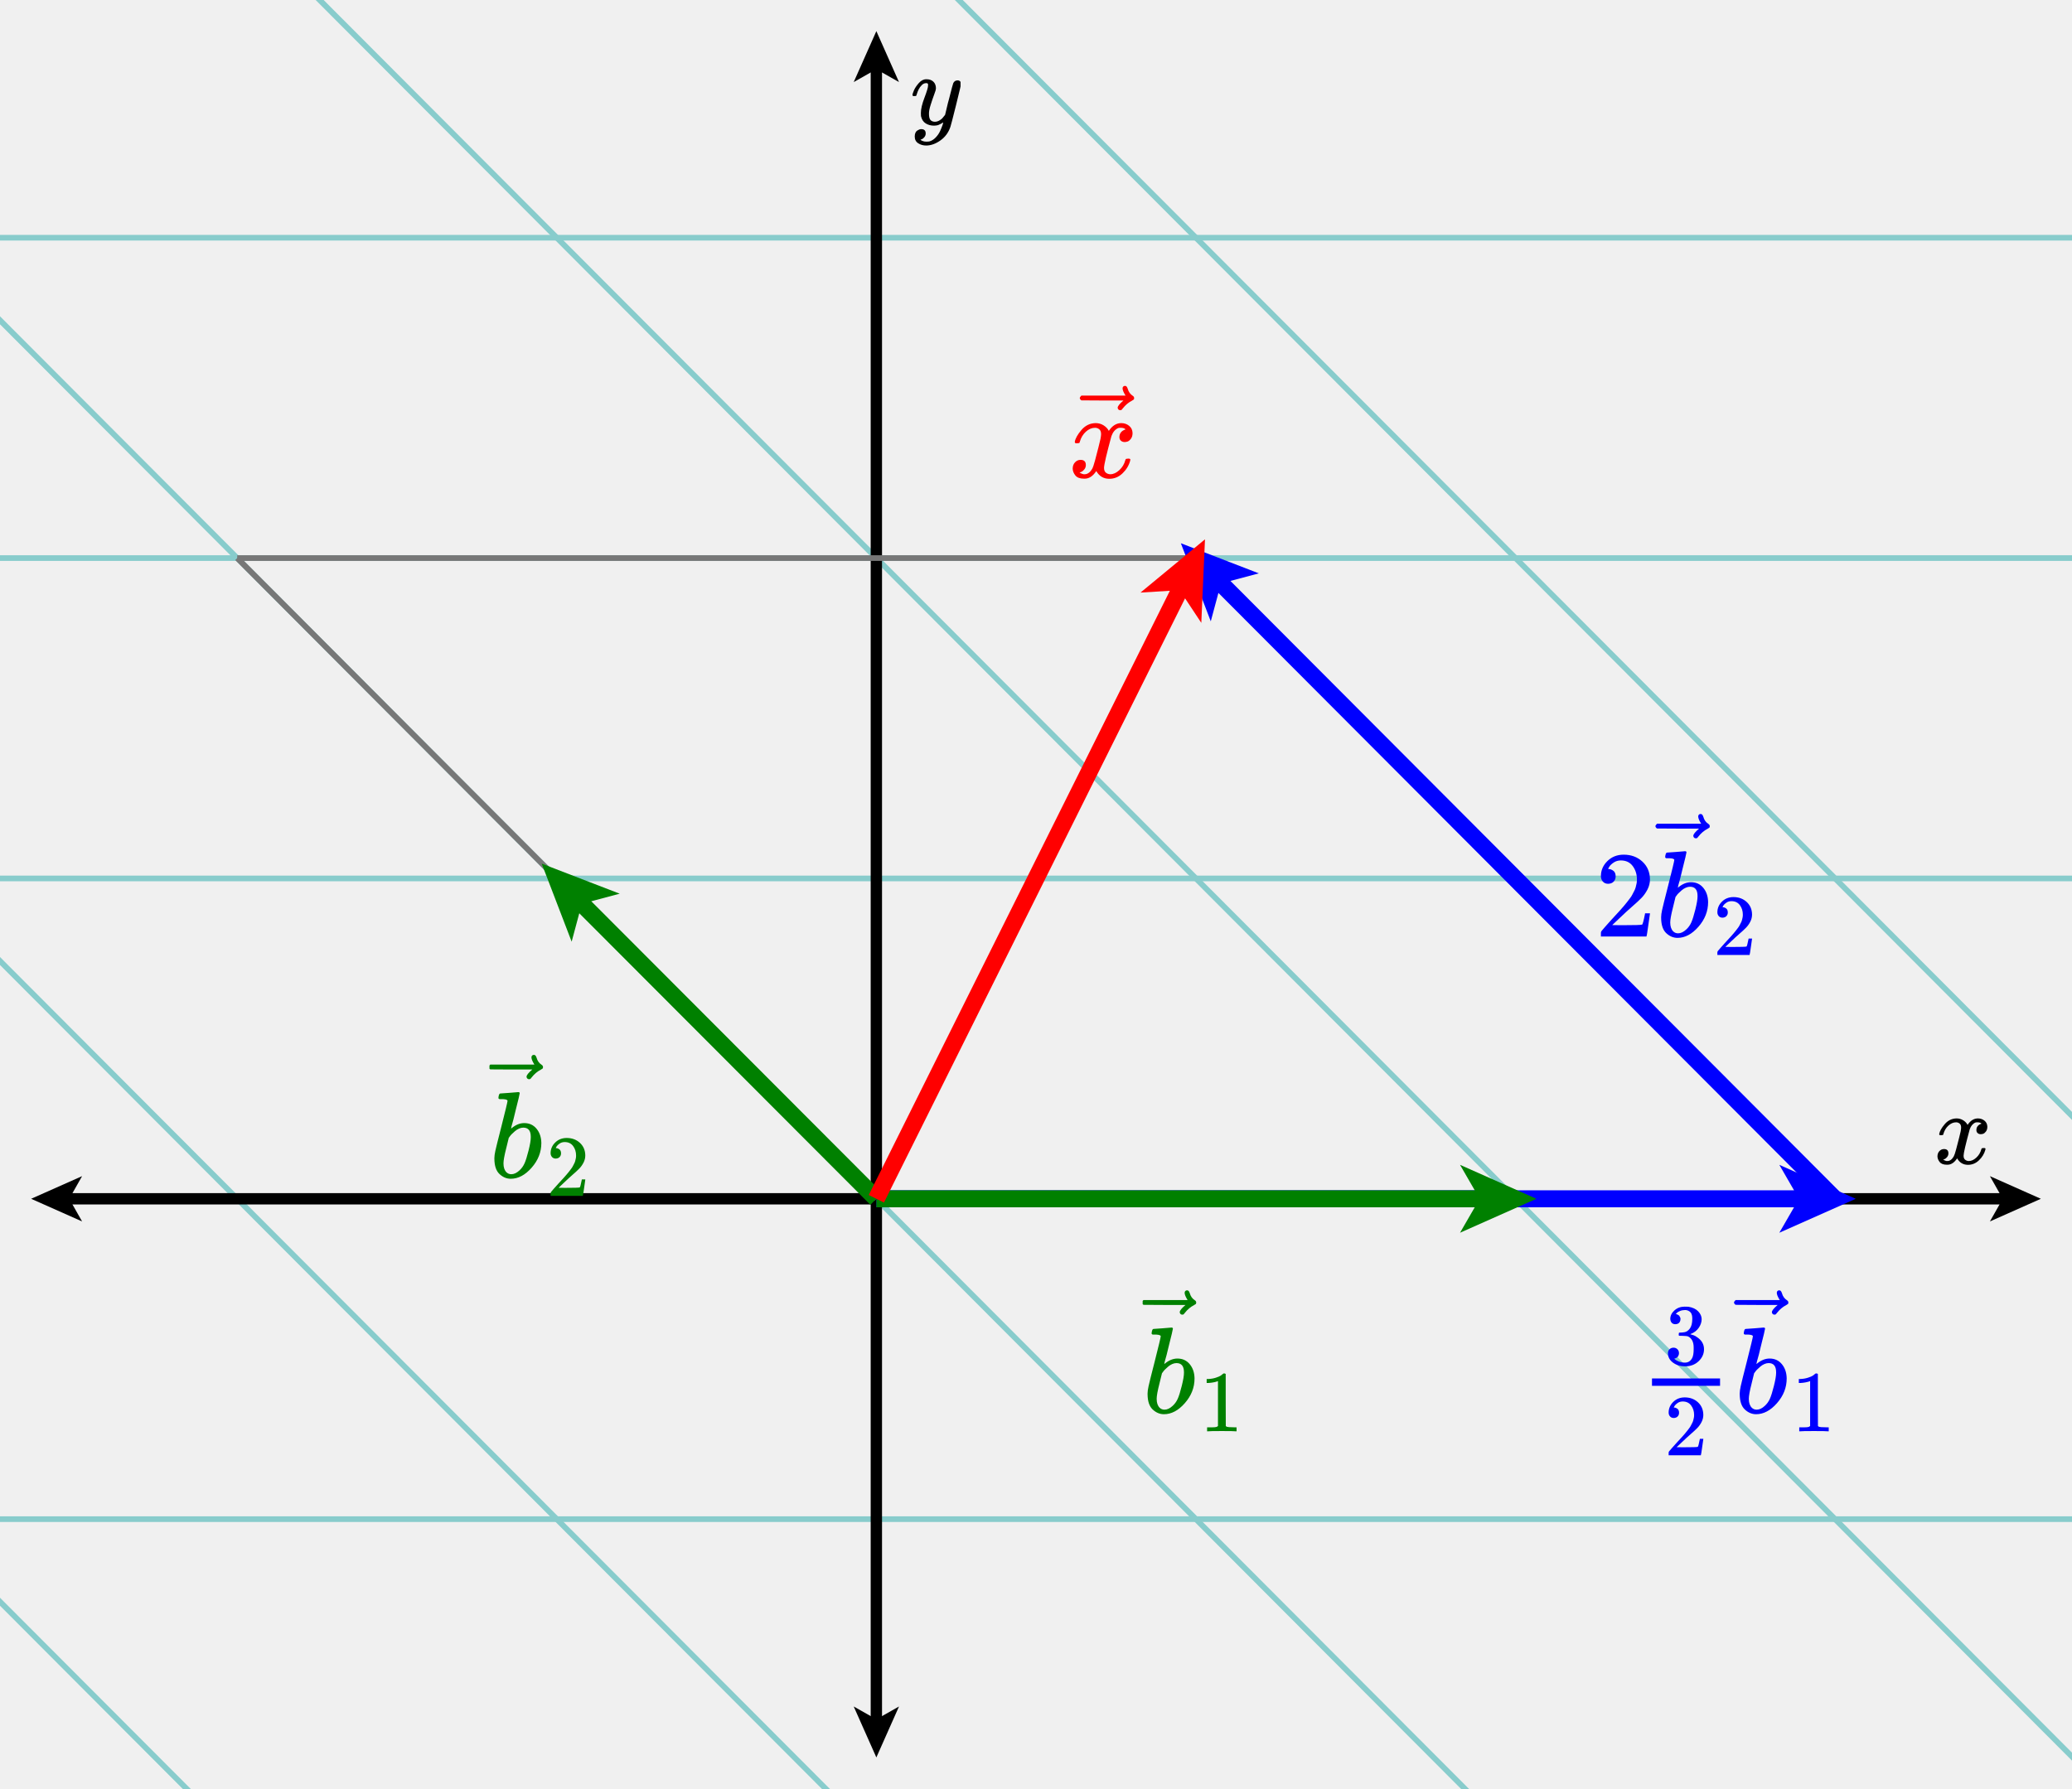
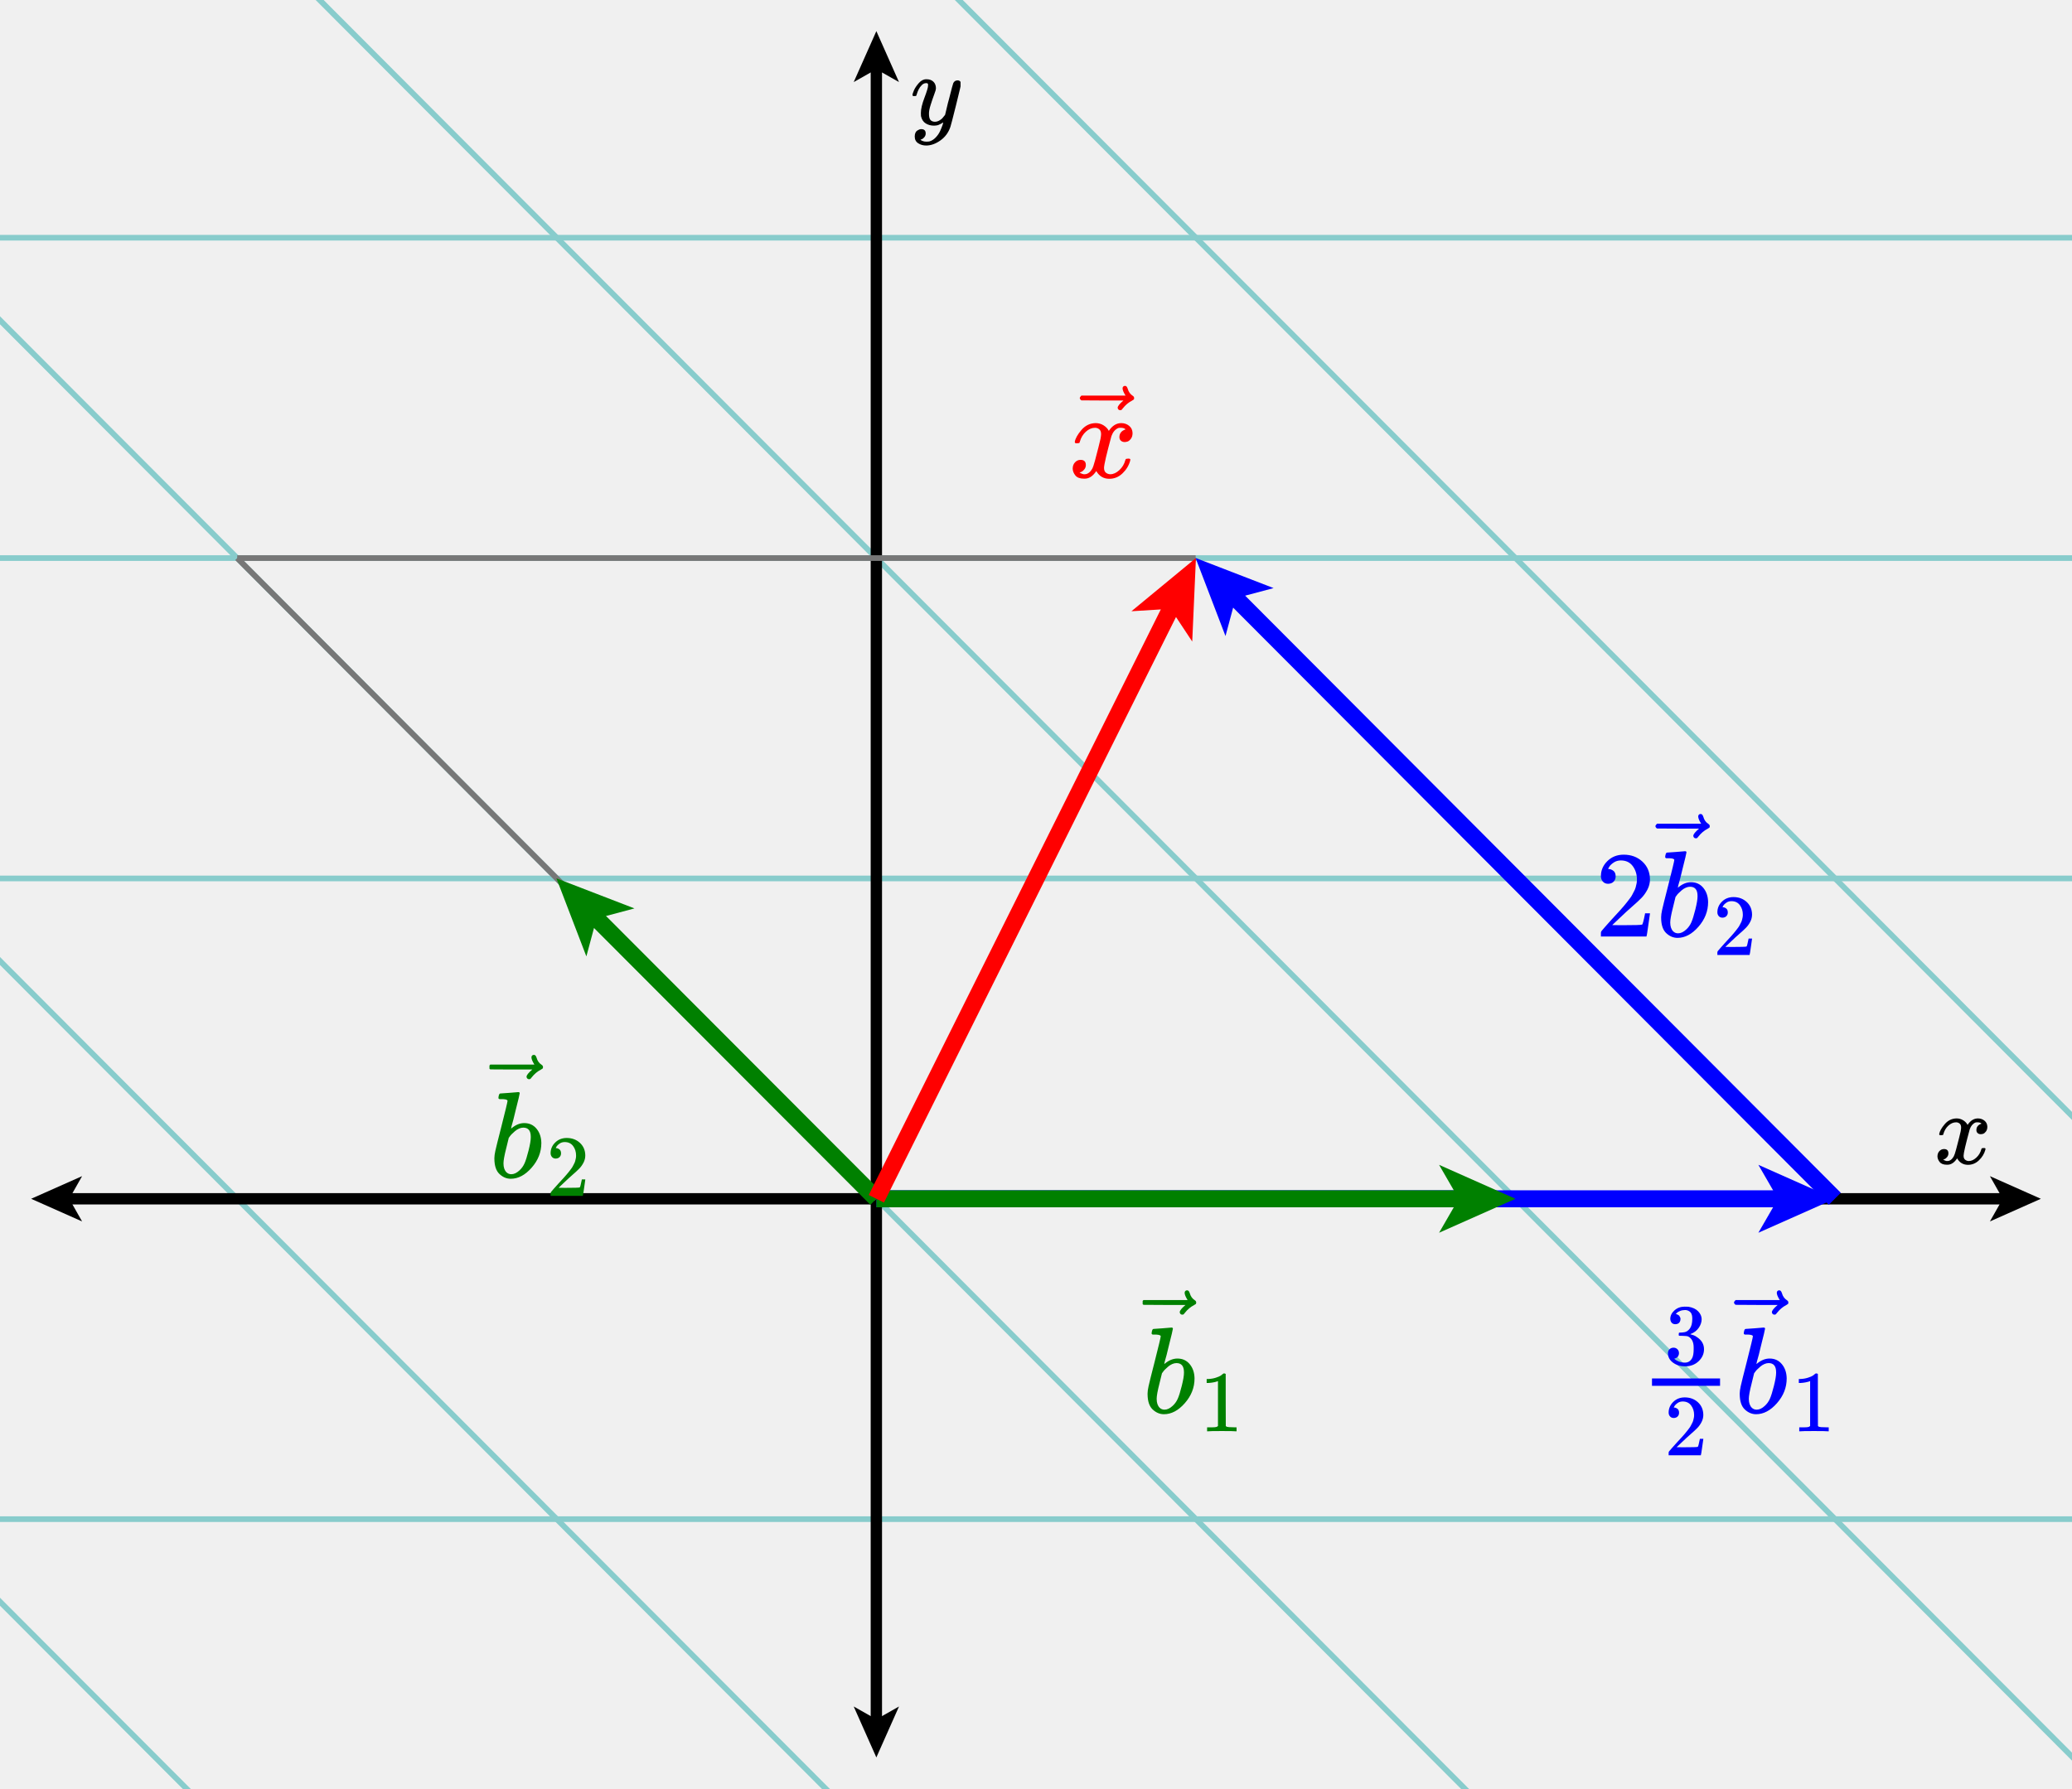
<svg xmlns="http://www.w3.org/2000/svg" xmlns:xlink="http://www.w3.org/1999/xlink" id="pf-skew-grid-figure" viewBox="0 0 366 316">
  <defs>
-     <clipPath id="pf-skew-grid-clipPath-0">
+     <clipPath id="pf-skew-grid-__clipPath-0">
      <rect x="8.0" y="8.0" width="350.0" height="300.0" />
    </clipPath>
-     <clipPath id="pf-skew-grid-clipPath-1">
+     <clipPath id="pf-skew-grid-__clipPath-1">
      <rect x="8.0" y="8.0" width="350.0" height="300.0" />
    </clipPath>
-     <marker id="pf-skew-grid-arrow-head-end-2_None_24_60-black" markerWidth="9.0" markerHeight="8.0" markerUnits="userSpaceOnUse" orient="auto-start-reverse" refX="6.5" refY="4.0">
+     <marker id="pf-skew-grid-arrow-head-end-2_None_24_60-black" markerWidth="9.0" markerHeight="8.0" markerUnits="userSpaceOnUse" orient="auto" refX="6.5" refY="4.0">
      <path d="M 9.0 4.0L 0.0 8.0L 1.7 5.0L 1.7 3.0L 0.0 0.0Z" fill="black" stroke="none" />
    </marker>
-     <marker id="pf-skew-grid-arrow-head-end-2_None_24_60-black-outline" markerWidth="13.0" markerHeight="12.0" markerUnits="userSpaceOnUse" orient="auto-start-reverse" refX="8.5" refY="6.0">
+     <marker id="pf-skew-grid-arrow-head-end-2_None_24_60-black-outline" markerWidth="13.0" markerHeight="12.0" markerUnits="userSpaceOnUse" orient="auto" refX="8.5" refY="6.0">
      <path d="M 11.8 7.8 L 2.8 11.8 A 2 2 0 0 1 0.0 10.0 L 0.0 2.0 A 2 2 0 0 1 2.8 0.2 L 11.8 4.2 A 2 2 0 0 1 11.8 7.8 Z" fill="white" stroke="none" />
    </marker>
-     <marker id="pf-skew-grid-arrow-head-end-3_None_24_60-blue" markerWidth="13.5" markerHeight="12.0" markerUnits="userSpaceOnUse" orient="auto-start-reverse" refX="9.8" refY="6.0">
+     <marker id="pf-skew-grid-arrow-head-end-3_None_24_60-blue" markerWidth="13.5" markerHeight="12.0" markerUnits="userSpaceOnUse" orient="auto" refX="9.8" refY="6.0">
      <path d="M 13.5 6.0L 0.0 12.0L 2.6 7.5L 2.6 4.5L 0.0 0.0Z" fill="blue" stroke="none" />
    </marker>
-     <marker id="pf-skew-grid-arrow-head-end-3_None_24_60-blue-outline" markerWidth="17.5" markerHeight="16.0" markerUnits="userSpaceOnUse" orient="auto-start-reverse" refX="11.8" refY="8.0">
+     <marker id="pf-skew-grid-arrow-head-end-3_None_24_60-blue-outline" markerWidth="17.5" markerHeight="16.0" markerUnits="userSpaceOnUse" orient="auto" refX="11.8" refY="8.0">
      <path d="M 16.3 9.8 L 2.8 15.8 A 2 2 0 0 1 0.0 14.0 L 0.0 2.0 A 2 2 0 0 1 2.8 0.2 L 16.3 6.2 A 2 2 0 0 1 16.3 9.8 Z" fill="white" stroke="none" />
    </marker>
-     <marker id="pf-skew-grid-arrow-head-end-3_None_24_60-green" markerWidth="13.5" markerHeight="12.0" markerUnits="userSpaceOnUse" orient="auto-start-reverse" refX="9.8" refY="6.0">
+     <marker id="pf-skew-grid-arrow-head-end-3_None_24_60-green" markerWidth="13.5" markerHeight="12.0" markerUnits="userSpaceOnUse" orient="auto" refX="9.8" refY="6.0">
      <path d="M 13.5 6.0L 0.0 12.0L 2.6 7.5L 2.6 4.5L 0.0 0.0Z" fill="green" stroke="none" />
    </marker>
-     <marker id="pf-skew-grid-arrow-head-end-3_None_24_60-green-outline" markerWidth="17.5" markerHeight="16.0" markerUnits="userSpaceOnUse" orient="auto-start-reverse" refX="11.8" refY="8.0">
+     <marker id="pf-skew-grid-arrow-head-end-3_None_24_60-green-outline" markerWidth="17.5" markerHeight="16.0" markerUnits="userSpaceOnUse" orient="auto" refX="11.8" refY="8.0">
      <path d="M 16.3 9.8 L 2.8 15.8 A 2 2 0 0 1 0.0 14.0 L 0.0 2.0 A 2 2 0 0 1 2.8 0.2 L 16.3 6.2 A 2 2 0 0 1 16.3 9.8 Z" fill="white" stroke="none" />
    </marker>
-     <marker id="pf-skew-grid-arrow-head-end-3_None_24_60-red" markerWidth="13.5" markerHeight="12.0" markerUnits="userSpaceOnUse" orient="auto-start-reverse" refX="9.8" refY="6.0">
+     <marker id="pf-skew-grid-arrow-head-end-3_None_24_60-red" markerWidth="13.5" markerHeight="12.0" markerUnits="userSpaceOnUse" orient="auto" refX="9.8" refY="6.0">
      <path d="M 13.5 6.0L 0.0 12.0L 2.6 7.5L 2.6 4.5L 0.0 0.0Z" fill="red" stroke="none" />
    </marker>
-     <marker id="pf-skew-grid-arrow-head-end-3_None_24_60-red-outline" markerWidth="17.5" markerHeight="16.0" markerUnits="userSpaceOnUse" orient="auto-start-reverse" refX="11.8" refY="8.0">
+     <marker id="pf-skew-grid-arrow-head-end-3_None_24_60-red-outline" markerWidth="17.5" markerHeight="16.0" markerUnits="userSpaceOnUse" orient="auto" refX="11.8" refY="8.0">
      <path d="M 16.3 9.8 L 2.8 15.8 A 2 2 0 0 1 0.0 14.0 L 0.0 2.0 A 2 2 0 0 1 2.8 0.2 L 16.3 6.2 A 2 2 0 0 1 16.3 9.8 Z" fill="white" stroke="none" />
+     </marker>
+     <marker id="pf-skew-grid-arrow-head-start-2_None_24_60-black" markerWidth="9.0" markerHeight="8.0" markerUnits="userSpaceOnUse" orient="auto" refX="2.5" refY="4.0">
+       <g transform="rotate(180, 4.5, 4.0)">
+         <path d="M 9.0 4.0L 0.0 8.0L 1.7 5.0L 1.7 3.0L 0.0 0.0Z" fill="black" stroke="none" />
+       </g>
+     </marker>
+     <marker id="pf-skew-grid-arrow-head-start-2_None_24_60-black-outline" markerWidth="13.0" markerHeight="12.0" markerUnits="userSpaceOnUse" orient="auto" refX="4.5" refY="6.0">
+       <g transform="rotate(180, 6.5, 6.0)">
+         <path d="M 11.8 7.8 L 2.8 11.8 A 2 2 0 0 1 0.0 10.0 L 0.0 2.0 A 2 2 0 0 1 2.8 0.2 L 11.8 4.2 A 2 2 0 0 1 11.8 7.8 Z" fill="white" stroke="none" />
+       </g>
+     </marker>
+     <marker id="pf-skew-grid-arrow-head-start-3_None_24_60-blue" markerWidth="13.5" markerHeight="12.0" markerUnits="userSpaceOnUse" orient="auto" refX="3.7" refY="6.0">
+       <g transform="rotate(180, 6.75, 6.0)">
+         <path d="M 13.5 6.0L 0.0 12.0L 2.6 7.5L 2.6 4.5L 0.0 0.0Z" fill="blue" stroke="none" />
+       </g>
+     </marker>
+     <marker id="pf-skew-grid-arrow-head-start-3_None_24_60-blue-outline" markerWidth="17.5" markerHeight="16.0" markerUnits="userSpaceOnUse" orient="auto" refX="5.7" refY="8.0">
+       <g transform="rotate(180, 8.75, 8.0)">
+         <path d="M 16.3 9.8 L 2.8 15.8 A 2 2 0 0 1 0.0 14.0 L 0.0 2.0 A 2 2 0 0 1 2.8 0.2 L 16.3 6.2 A 2 2 0 0 1 16.3 9.8 Z" fill="white" stroke="none" />
+       </g>
+     </marker>
+     <marker id="pf-skew-grid-arrow-head-start-3_None_24_60-green" markerWidth="13.5" markerHeight="12.0" markerUnits="userSpaceOnUse" orient="auto" refX="3.7" refY="6.0">
+       <g transform="rotate(180, 6.75, 6.0)">
+         <path d="M 13.5 6.0L 0.0 12.0L 2.6 7.5L 2.6 4.5L 0.0 0.0Z" fill="green" stroke="none" />
+       </g>
+     </marker>
+     <marker id="pf-skew-grid-arrow-head-start-3_None_24_60-green-outline" markerWidth="17.5" markerHeight="16.0" markerUnits="userSpaceOnUse" orient="auto" refX="5.7" refY="8.0">
+       <g transform="rotate(180, 8.75, 8.0)">
+         <path d="M 16.3 9.8 L 2.8 15.8 A 2 2 0 0 1 0.0 14.0 L 0.0 2.0 A 2 2 0 0 1 2.8 0.2 L 16.3 6.2 A 2 2 0 0 1 16.3 9.8 Z" fill="white" stroke="none" />
+       </g>
+     </marker>
+     <marker id="pf-skew-grid-arrow-head-start-3_None_24_60-red" markerWidth="13.5" markerHeight="12.0" markerUnits="userSpaceOnUse" orient="auto" refX="3.7" refY="6.0">
+       <g transform="rotate(180, 6.75, 6.0)">
+         <path d="M 13.5 6.0L 0.0 12.0L 2.6 7.5L 2.6 4.5L 0.0 0.0Z" fill="red" stroke="none" />
+       </g>
+     </marker>
+     <marker id="pf-skew-grid-arrow-head-start-3_None_24_60-red-outline" markerWidth="17.5" markerHeight="16.0" markerUnits="userSpaceOnUse" orient="auto" refX="5.7" refY="8.0">
+       <g transform="rotate(180, 8.75, 8.0)">
+         <path d="M 16.3 9.8 L 2.8 15.8 A 2 2 0 0 1 0.0 14.0 L 0.0 2.0 A 2 2 0 0 1 2.8 0.2 L 16.3 6.2 A 2 2 0 0 1 16.3 9.8 Z" fill="white" stroke="none" />
+       </g>
    </marker>
  </defs>
  <g id="pf-skew-grid-skew-grid">
    <g id="pf-skew-grid-lattice">
-       <line id="pf-skew-grid-line-0" x1="-14.6" y1="268.4" x2="380.6" y2="268.4" stroke="#8cc" stroke-width="1" fill="none" />
-       <line id="pf-skew-grid-line-1" x1="-14.6" y1="155.2" x2="380.6" y2="155.2" stroke="#8cc" stroke-width="1" fill="none" />
-       <line id="pf-skew-grid-line-2" x1="-14.6" y1="98.6" x2="380.6" y2="98.6" stroke="#8cc" stroke-width="1" fill="none" />
-       <line id="pf-skew-grid-line-3" x1="-14.6" y1="42.0" x2="380.6" y2="42.0" stroke="#8cc" stroke-width="1" fill="none" />
-       <line id="pf-skew-grid-line-4" x1="41.9" y1="325.0" x2="-296.8" y2="-14.6" stroke="#8cc" stroke-width="1" fill="none" />
-       <line id="pf-skew-grid-line-5" x1="154.8" y1="325.0" x2="-183.9" y2="-14.6" stroke="#8cc" stroke-width="1" fill="none" />
-       <line id="pf-skew-grid-line-6" x1="267.7" y1="325.0" x2="-71.0" y2="-14.6" stroke="#8cc" stroke-width="1" fill="none" />
-       <line id="pf-skew-grid-line-7" x1="380.6" y1="325.0" x2="41.9" y2="-14.6" stroke="#8cc" stroke-width="1" fill="none" />
-       <line id="pf-skew-grid-line-8" x1="493.5" y1="325.0" x2="154.8" y2="-14.6" stroke="#8cc" stroke-width="1" fill="none" />
+       <line id="pf-skew-grid-__line-0" x1="-14.6" y1="268.4" x2="380.6" y2="268.4" stroke="#8cc" stroke-width="1" fill="none" />
+       <line id="pf-skew-grid-__line-1" x1="-14.6" y1="155.2" x2="380.6" y2="155.2" stroke="#8cc" stroke-width="1" fill="none" />
+       <line id="pf-skew-grid-__line-2" x1="-14.6" y1="98.6" x2="380.6" y2="98.6" stroke="#8cc" stroke-width="1" fill="none" />
+       <line id="pf-skew-grid-__line-3" x1="-14.6" y1="42.0" x2="380.6" y2="42.0" stroke="#8cc" stroke-width="1" fill="none" />
+       <line id="pf-skew-grid-__line-4" x1="41.9" y1="325.0" x2="-296.8" y2="-14.6" stroke="#8cc" stroke-width="1" fill="none" />
+       <line id="pf-skew-grid-__line-5" x1="154.8" y1="325.0" x2="-183.9" y2="-14.6" stroke="#8cc" stroke-width="1" fill="none" />
+       <line id="pf-skew-grid-__line-6" x1="267.7" y1="325.0" x2="-71.0" y2="-14.6" stroke="#8cc" stroke-width="1" fill="none" />
+       <line id="pf-skew-grid-__line-7" x1="380.6" y1="325.0" x2="41.9" y2="-14.6" stroke="#8cc" stroke-width="1" fill="none" />
+       <line id="pf-skew-grid-__line-8" x1="493.5" y1="325.0" x2="154.8" y2="-14.6" stroke="#8cc" stroke-width="1" fill="none" />
    </g>
    <g id="pf-skew-grid-axes" stroke="black" stroke-width="2">
-       <line id="pf-skew-grid-line-9" x1="8.0" y1="211.8" x2="358.0" y2="211.8" stroke="black" stroke-width="2" marker-end="url(#pf-skew-grid-arrow-head-end-2_None_24_60-black)" marker-start="url(#pf-skew-grid-arrow-head-end-2_None_24_60-black)" />
-       <line id="pf-skew-grid-line-10" x1="154.8" y1="308.0" x2="154.8" y2="8.0" stroke="black" stroke-width="2" marker-end="url(#pf-skew-grid-arrow-head-end-2_None_24_60-black)" marker-start="url(#pf-skew-grid-arrow-head-end-2_None_24_60-black)" />
-     </g>
-     <g id="pf-skew-grid-label-0" transform="translate(352.0,205.8) translate(-10.4,-8.2)">
-       <g id="pf-skew-grid-g-0">
+       <line id="pf-skew-grid-__line-9" x1="8.0" y1="211.8" x2="358.0" y2="211.8" stroke="black" stroke-width="2" marker-end="url(#pf-skew-grid-arrow-head-end-2_None_24_60-black)" marker-start="url(#pf-skew-grid-arrow-head-start-2_None_24_60-black)" />
+       <line id="pf-skew-grid-__line-10" x1="154.8" y1="308.0" x2="154.8" y2="8.0" stroke="black" stroke-width="2" marker-end="url(#pf-skew-grid-arrow-head-end-2_None_24_60-black)" marker-start="url(#pf-skew-grid-arrow-head-start-2_None_24_60-black)" />
+     </g>
+     <g id="pf-skew-grid-__label-0" transform="translate(352.0,205.8) translate(-10.4,-8.2)">
+       <g id="pf-skew-grid-__g-0">
        <svg style="vertical-align: -0.200px" width="10.352px" height="8.200px" role="img" focusable="false" viewBox="0 -442 572 453" x="0.0" y="0.0">
          <defs>
            <path id="pf-skew-grid-MJX-2-TEX-I-1D465" d="M52 289Q59 331 106 386T222 442Q257 442 286 424T329 379Q371 442 430 442Q467 442 494 420T522 361Q522 332 508 314T481 292T458 288Q439 288 427 299T415 328Q415 374 465 391Q454 404 425 404Q412 404 406 402Q368 386 350 336Q290 115 290 78Q290 50 306 38T341 26Q378 26 414 59T463 140Q466 150 469 151T485 153H489Q504 153 504 145Q504 144 502 134Q486 77 440 33T333 -11Q263 -11 227 52Q186 -10 133 -10H127Q78 -10 57 16T35 71Q35 103 54 123T99 143Q142 143 142 101Q142 81 130 66T107 46T94 41L91 40Q91 39 97 36T113 29T132 26Q168 26 194 71Q203 87 217 139T245 247T261 313Q266 340 266 352Q266 380 251 392T217 404Q177 404 142 372T93 290Q91 281 88 280T72 278H58Q52 284 52 289Z" />
          </defs>
          <g stroke="currentColor" fill="currentColor" stroke-width="0" transform="scale(1,-1)">
            <g data-mml-node="math">
              <g data-mml-node="mi" data-semantic-type="identifier" data-semantic-role="latinletter" data-semantic-font="italic" data-semantic-annotation="clearspeak:simple" data-semantic-id="0" data-semantic-speech="x">
                <use data-c="1D465" xlink:href="#pf-skew-grid-MJX-2-TEX-I-1D465" />
              </g>
            </g>
          </g>
        </svg>
      </g>
    </g>
-     <g id="pf-skew-grid-label-1" transform="translate(160.8,14.0) translate(0.0,-0.0)">
-       <g id="pf-skew-grid-g-1">
+     <g id="pf-skew-grid-__label-1" transform="translate(160.8,14.0) translate(0.0,-0.0)">
+       <g id="pf-skew-grid-__g-1">
        <svg style="vertical-align: -3.712px" width="8.872px" height="11.712px" role="img" focusable="false" viewBox="0 -442 490 647" x="0.0" y="0.0">
          <defs>
            <path id="pf-skew-grid-MJX-3-TEX-I-1D466" d="M21 287Q21 301 36 335T84 406T158 442Q199 442 224 419T250 355Q248 336 247 334Q247 331 231 288T198 191T182 105Q182 62 196 45T238 27Q261 27 281 38T312 61T339 94Q339 95 344 114T358 173T377 247Q415 397 419 404Q432 431 462 431Q475 431 483 424T494 412T496 403Q496 390 447 193T391 -23Q363 -106 294 -155T156 -205Q111 -205 77 -183T43 -117Q43 -95 50 -80T69 -58T89 -48T106 -45Q150 -45 150 -87Q150 -107 138 -122T115 -142T102 -147L99 -148Q101 -153 118 -160T152 -167H160Q177 -167 186 -165Q219 -156 247 -127T290 -65T313 -9T321 21L315 17Q309 13 296 6T270 -6Q250 -11 231 -11Q185 -11 150 11T104 82Q103 89 103 113Q103 170 138 262T173 379Q173 380 173 381Q173 390 173 393T169 400T158 404H154Q131 404 112 385T82 344T65 302T57 280Q55 278 41 278H27Q21 284 21 287Z" />
          </defs>
          <g stroke="currentColor" fill="currentColor" stroke-width="0" transform="scale(1,-1)">
            <g data-mml-node="math">
              <g data-mml-node="mi" data-semantic-type="identifier" data-semantic-role="latinletter" data-semantic-font="italic" data-semantic-annotation="clearspeak:simple" data-semantic-id="0" data-semantic-speech="y">
                <use data-c="1D466" xlink:href="#pf-skew-grid-MJX-3-TEX-I-1D466" />
              </g>
            </g>
          </g>
        </svg>
      </g>
    </g>
    <g id="pf-skew-grid-parallelogram">
-       <line id="pf-skew-grid-line-11" x1="154.8" y1="211.8" x2="41.9" y2="98.6" stroke="#777" stroke-width="1" fill="none" />
-       <line id="pf-skew-grid-line-12" x1="41.9" y1="98.6" x2="211.2" y2="98.6" stroke="#777" stroke-width="1" fill="none" />
-     </g>
-     <line id="pf-skew-grid-arrow-32b1" x1="154.8" y1="211.8" x2="324.1" y2="211.8" stroke="blue" stroke-width="3" fill="none" marker-end="url(#pf-skew-grid-arrow-head-end-3_None_24_60-blue)" />
-     <line id="pf-skew-grid-arrow-b1" x1="154.8" y1="211.8" x2="267.7" y2="211.8" stroke="green" stroke-width="3" fill="none" marker-end="url(#pf-skew-grid-arrow-head-end-3_None_24_60-green)" />
-     <line id="pf-skew-grid-arrow-b2" x1="154.8" y1="211.8" x2="98.3" y2="155.2" stroke="green" stroke-width="3" fill="none" marker-end="url(#pf-skew-grid-arrow-head-end-3_None_24_60-green)" />
-     <line id="pf-skew-grid-arrow-2b2" x1="324.1" y1="211.8" x2="211.2" y2="98.6" stroke="blue" stroke-width="3" fill="none" marker-end="url(#pf-skew-grid-arrow-head-end-3_None_24_60-blue)" />
-     <line id="pf-skew-grid-vector-x" x1="154.8" y1="211.8" x2="211.2" y2="98.6" stroke="red" stroke-width="3" fill="none" marker-end="url(#pf-skew-grid-arrow-head-end-3_None_24_60-red)" />
-     <g id="pf-skew-grid-label-2" transform="translate(211.2,225.8) scale(1.2,1.2) translate(-7.8,-0.0)">
-       <g id="pf-skew-grid-g-2">
+       <line id="pf-skew-grid-__line-11" x1="154.8" y1="211.8" x2="41.9" y2="98.6" stroke="#777" stroke-width="1" fill="none" />
+       <line id="pf-skew-grid-__line-12" x1="41.9" y1="98.6" x2="211.2" y2="98.6" stroke="#777" stroke-width="1" fill="none" />
+     </g>
+     <line id="pf-skew-grid-arrow-32b1" x1="154.8" y1="211.8" x2="320.4" y2="211.8" stroke="blue" stroke-width="3" fill="none" marker-end="url(#pf-skew-grid-arrow-head-end-3_None_24_60-blue)" />
+     <line id="pf-skew-grid-arrow-b1" x1="154.8" y1="211.8" x2="264.0" y2="211.8" stroke="green" stroke-width="3" fill="none" marker-end="url(#pf-skew-grid-arrow-head-end-3_None_24_60-green)" />
+     <line id="pf-skew-grid-arrow-b2" x1="154.8" y1="211.8" x2="100.9" y2="157.8" stroke="green" stroke-width="3" fill="none" marker-end="url(#pf-skew-grid-arrow-head-end-3_None_24_60-green)" />
+     <line id="pf-skew-grid-arrow-2b2" x1="324.1" y1="211.8" x2="213.8" y2="101.2" stroke="blue" stroke-width="3" fill="none" marker-end="url(#pf-skew-grid-arrow-head-end-3_None_24_60-blue)" />
+     <line id="pf-skew-grid-vector-x" x1="154.8" y1="211.8" x2="209.6" y2="101.9" stroke="red" stroke-width="3" fill="none" marker-end="url(#pf-skew-grid-arrow-head-end-3_None_24_60-red)" />
+     <g id="pf-skew-grid-__label-2" transform="translate(211.2,225.8) scale(1.2,1.2) translate(-7.8,-0.0)">
+       <g id="pf-skew-grid-__g-2">
        <svg style="vertical-align: -2.712px; color:green" width="15.664px" height="22.568px" role="img" focusable="false" viewBox="0 -1097 865.6 1247" x="0.0" y="0.0">
          <defs>
            <path id="pf-skew-grid-MJX-4-TEX-I-1D44F" d="M73 647Q73 657 77 670T89 683Q90 683 161 688T234 694Q246 694 246 685T212 542Q204 508 195 472T180 418L176 399Q176 396 182 402Q231 442 283 442Q345 442 383 396T422 280Q422 169 343 79T173 -11Q123 -11 82 27T40 150V159Q40 180 48 217T97 414Q147 611 147 623T109 637Q104 637 101 637H96Q86 637 83 637T76 640T73 647ZM336 325V331Q336 405 275 405Q258 405 240 397T207 376T181 352T163 330L157 322L136 236Q114 150 114 114Q114 66 138 42Q154 26 178 26Q211 26 245 58Q270 81 285 114T318 219Q336 291 336 325Z" />
            <path id="pf-skew-grid-MJX-4-TEX-N-20D7" d="M377 694Q377 702 382 708T397 714Q404 714 409 709Q414 705 419 690Q429 653 460 633Q471 626 471 615Q471 606 468 603T454 594Q411 572 379 531Q377 529 374 525T369 519T364 517T357 516Q350 516 344 521T337 536Q337 555 384 595H213L42 596Q29 605 29 615Q29 622 42 635H401Q377 673 377 694Z" />
            <path id="pf-skew-grid-MJX-4-TEX-N-31" d="M213 578L200 573Q186 568 160 563T102 556H83V602H102Q149 604 189 617T245 641T273 663Q275 666 285 666Q294 666 302 660V361L303 61Q310 54 315 52T339 48T401 46H427V0H416Q395 3 257 3Q121 3 100 0H88V46H114Q136 46 152 46T177 47T193 50T201 52T207 57T213 61V578Z" />
          </defs>
          <g stroke="currentColor" fill="currentColor" stroke-width="0" transform="scale(1,-1)">
            <g data-mml-node="math">
              <g data-mml-node="msub" data-semantic-type="subscript" data-semantic-role="latinletter" data-semantic-id="4" data-semantic-children="2,3" data-semantic-speech="ModifyingAbove b With right arrow Subscript 1">
                <g data-mml-node="TeXAtom" data-mjx-texclass="ORD">
                  <g data-mml-node="mover" data-semantic-type="overscore" data-semantic-role="latinletter" data-semantic-id="2" data-semantic-children="0,1" data-semantic-parent="4" data-semantic-attributes="texclass:ORD" data-semantic-speech="ModifyingAbove b With right arrow" data-semantic-prefix="Base">
                    <g data-mml-node="mi" data-semantic-type="identifier" data-semantic-role="latinletter" data-semantic-font="italic" data-semantic-annotation="clearspeak:simple" data-semantic-id="0" data-semantic-parent="2" data-semantic-speech="b" data-semantic-prefix="Base">
                      <use data-c="1D44F" xlink:href="#pf-skew-grid-MJX-4-TEX-I-1D44F" />
                    </g>
                    <g data-mml-node="mo" data-semantic-type="relation" data-semantic-role="overaccent" data-semantic-annotation="accent:arrow" data-semantic-id="1" data-semantic-parent="2" data-semantic-speech="right arrow" data-semantic-prefix="Overscript" transform="translate(214.5,283) translate(-250 0)">
                      <use data-c="20D7" xlink:href="#pf-skew-grid-MJX-4-TEX-N-20D7" />
                    </g>
                  </g>
                </g>
                <g data-mml-node="mn" transform="translate(462,-150) scale(0.707)" data-semantic-type="number" data-semantic-role="integer" data-semantic-font="normal" data-semantic-annotation="clearspeak:simple" data-semantic-id="3" data-semantic-parent="4" data-semantic-speech="1" data-semantic-prefix="Subscript">
                  <use data-c="31" xlink:href="#pf-skew-grid-MJX-4-TEX-N-31" />
                </g>
              </g>
            </g>
          </g>
        </svg>
      </g>
    </g>
-     <g id="pf-skew-grid-label-3" transform="translate(105.3,184.2) scale(1.2,1.2) translate(-15.7,-0.0)">
-       <g id="pf-skew-grid-g-3">
+     <g id="pf-skew-grid-__label-3" transform="translate(105.3,184.2) scale(1.2,1.2) translate(-15.7,-0.0)">
+       <g id="pf-skew-grid-__g-3">
        <svg style="vertical-align: -2.712px; color:green" width="15.664px" height="22.568px" role="img" focusable="false" viewBox="0 -1097 865.6 1247" x="0.0" y="0.0">
          <defs>
            <path id="pf-skew-grid-MJX-5-TEX-I-1D44F" d="M73 647Q73 657 77 670T89 683Q90 683 161 688T234 694Q246 694 246 685T212 542Q204 508 195 472T180 418L176 399Q176 396 182 402Q231 442 283 442Q345 442 383 396T422 280Q422 169 343 79T173 -11Q123 -11 82 27T40 150V159Q40 180 48 217T97 414Q147 611 147 623T109 637Q104 637 101 637H96Q86 637 83 637T76 640T73 647ZM336 325V331Q336 405 275 405Q258 405 240 397T207 376T181 352T163 330L157 322L136 236Q114 150 114 114Q114 66 138 42Q154 26 178 26Q211 26 245 58Q270 81 285 114T318 219Q336 291 336 325Z" />
            <path id="pf-skew-grid-MJX-5-TEX-N-20D7" d="M377 694Q377 702 382 708T397 714Q404 714 409 709Q414 705 419 690Q429 653 460 633Q471 626 471 615Q471 606 468 603T454 594Q411 572 379 531Q377 529 374 525T369 519T364 517T357 516Q350 516 344 521T337 536Q337 555 384 595H213L42 596Q29 605 29 615Q29 622 42 635H401Q377 673 377 694Z" />
            <path id="pf-skew-grid-MJX-5-TEX-N-32" d="M109 429Q82 429 66 447T50 491Q50 562 103 614T235 666Q326 666 387 610T449 465Q449 422 429 383T381 315T301 241Q265 210 201 149L142 93L218 92Q375 92 385 97Q392 99 409 186V189H449V186Q448 183 436 95T421 3V0H50V19V31Q50 38 56 46T86 81Q115 113 136 137Q145 147 170 174T204 211T233 244T261 278T284 308T305 340T320 369T333 401T340 431T343 464Q343 527 309 573T212 619Q179 619 154 602T119 569T109 550Q109 549 114 549Q132 549 151 535T170 489Q170 464 154 447T109 429Z" />
          </defs>
          <g stroke="currentColor" fill="currentColor" stroke-width="0" transform="scale(1,-1)">
            <g data-mml-node="math">
              <g data-mml-node="msub" data-semantic-type="subscript" data-semantic-role="latinletter" data-semantic-id="4" data-semantic-children="2,3" data-semantic-speech="ModifyingAbove b With right arrow Subscript 2">
                <g data-mml-node="TeXAtom" data-mjx-texclass="ORD">
                  <g data-mml-node="mover" data-semantic-type="overscore" data-semantic-role="latinletter" data-semantic-id="2" data-semantic-children="0,1" data-semantic-parent="4" data-semantic-attributes="texclass:ORD" data-semantic-speech="ModifyingAbove b With right arrow" data-semantic-prefix="Base">
                    <g data-mml-node="mi" data-semantic-type="identifier" data-semantic-role="latinletter" data-semantic-font="italic" data-semantic-annotation="clearspeak:simple" data-semantic-id="0" data-semantic-parent="2" data-semantic-speech="b" data-semantic-prefix="Base">
                      <use data-c="1D44F" xlink:href="#pf-skew-grid-MJX-5-TEX-I-1D44F" />
                    </g>
                    <g data-mml-node="mo" data-semantic-type="relation" data-semantic-role="overaccent" data-semantic-annotation="accent:arrow" data-semantic-id="1" data-semantic-parent="2" data-semantic-speech="right arrow" data-semantic-prefix="Overscript" transform="translate(214.5,283) translate(-250 0)">
                      <use data-c="20D7" xlink:href="#pf-skew-grid-MJX-5-TEX-N-20D7" />
                    </g>
                  </g>
                </g>
                <g data-mml-node="mn" transform="translate(462,-150) scale(0.707)" data-semantic-type="number" data-semantic-role="integer" data-semantic-font="normal" data-semantic-annotation="clearspeak:simple" data-semantic-id="3" data-semantic-parent="4" data-semantic-speech="2" data-semantic-prefix="Subscript">
                  <use data-c="32" xlink:href="#pf-skew-grid-MJX-5-TEX-N-32" />
                </g>
              </g>
            </g>
          </g>
        </svg>
      </g>
    </g>
-     <g id="pf-skew-grid-label-4" transform="translate(307.2,225.8) scale(1.2,1.2) translate(-15.0,-0.0)">
-       <g id="pf-skew-grid-g-4">
+     <g id="pf-skew-grid-__label-4" transform="translate(307.2,225.8) scale(1.2,1.2) translate(-15.0,-0.0)">
+       <g id="pf-skew-grid-__g-4">
        <svg style="vertical-align: -6.248px; color:blue" width="30.032px" height="26.096px" role="img" focusable="false" viewBox="0 -1097 1659.1 1442" x="0.0" y="0.0">
          <defs>
            <path id="pf-skew-grid-MJX-6-TEX-N-33" d="M127 463Q100 463 85 480T69 524Q69 579 117 622T233 665Q268 665 277 664Q351 652 390 611T430 522Q430 470 396 421T302 350L299 348Q299 347 308 345T337 336T375 315Q457 262 457 175Q457 96 395 37T238 -22Q158 -22 100 21T42 130Q42 158 60 175T105 193Q133 193 151 175T169 130Q169 119 166 110T159 94T148 82T136 74T126 70T118 67L114 66Q165 21 238 21Q293 21 321 74Q338 107 338 175V195Q338 290 274 322Q259 328 213 329L171 330L168 332Q166 335 166 348Q166 366 174 366Q202 366 232 371Q266 376 294 413T322 525V533Q322 590 287 612Q265 626 240 626Q208 626 181 615T143 592T132 580H135Q138 579 143 578T153 573T165 566T175 555T183 540T186 520Q186 498 172 481T127 463Z" />
            <path id="pf-skew-grid-MJX-6-TEX-N-32" d="M109 429Q82 429 66 447T50 491Q50 562 103 614T235 666Q326 666 387 610T449 465Q449 422 429 383T381 315T301 241Q265 210 201 149L142 93L218 92Q375 92 385 97Q392 99 409 186V189H449V186Q448 183 436 95T421 3V0H50V19V31Q50 38 56 46T86 81Q115 113 136 137Q145 147 170 174T204 211T233 244T261 278T284 308T305 340T320 369T333 401T340 431T343 464Q343 527 309 573T212 619Q179 619 154 602T119 569T109 550Q109 549 114 549Q132 549 151 535T170 489Q170 464 154 447T109 429Z" />
            <path id="pf-skew-grid-MJX-6-TEX-N-2062" d="" />
            <path id="pf-skew-grid-MJX-6-TEX-I-1D44F" d="M73 647Q73 657 77 670T89 683Q90 683 161 688T234 694Q246 694 246 685T212 542Q204 508 195 472T180 418L176 399Q176 396 182 402Q231 442 283 442Q345 442 383 396T422 280Q422 169 343 79T173 -11Q123 -11 82 27T40 150V159Q40 180 48 217T97 414Q147 611 147 623T109 637Q104 637 101 637H96Q86 637 83 637T76 640T73 647ZM336 325V331Q336 405 275 405Q258 405 240 397T207 376T181 352T163 330L157 322L136 236Q114 150 114 114Q114 66 138 42Q154 26 178 26Q211 26 245 58Q270 81 285 114T318 219Q336 291 336 325Z" />
            <path id="pf-skew-grid-MJX-6-TEX-N-20D7" d="M377 694Q377 702 382 708T397 714Q404 714 409 709Q414 705 419 690Q429 653 460 633Q471 626 471 615Q471 606 468 603T454 594Q411 572 379 531Q377 529 374 525T369 519T364 517T357 516Q350 516 344 521T337 536Q337 555 384 595H213L42 596Q29 605 29 615Q29 622 42 635H401Q377 673 377 694Z" />
            <path id="pf-skew-grid-MJX-6-TEX-N-31" d="M213 578L200 573Q186 568 160 563T102 556H83V602H102Q149 604 189 617T245 641T273 663Q275 666 285 666Q294 666 302 660V361L303 61Q310 54 315 52T339 48T401 46H427V0H416Q395 3 257 3Q121 3 100 0H88V46H114Q136 46 152 46T177 47T193 50T201 52T207 57T213 61V578Z" />
          </defs>
          <g stroke="currentColor" fill="currentColor" stroke-width="0" transform="scale(1,-1)">
            <g data-mml-node="math" data-semantic-type="infixop" data-semantic-role="implicit" data-semantic-annotation="clearspeak:unit" data-semantic-id="9" data-semantic-children="2,7" data-semantic-content="8" data-semantic-speech="three halves ModifyingAbove b With right arrow Subscript 1">
              <g data-mml-node="mstyle">
                <g data-mml-node="mfrac" data-semantic-type="fraction" data-semantic-role="vulgar" data-semantic-annotation="clearspeak:simple" data-semantic-id="2" data-semantic-children="0,1" data-semantic-parent="9" data-semantic-speech="three halves">
                  <g data-mml-node="mn" transform="translate(220,394) scale(0.707)" data-semantic-type="number" data-semantic-role="integer" data-semantic-font="normal" data-semantic-annotation="clearspeak:simple" data-semantic-id="0" data-semantic-parent="2" data-semantic-speech="3" data-semantic-prefix="Numerator">
                    <use data-c="33" xlink:href="#pf-skew-grid-MJX-6-TEX-N-33" />
                  </g>
                  <g data-mml-node="mn" transform="translate(220,-345) scale(0.707)" data-semantic-type="number" data-semantic-role="integer" data-semantic-font="normal" data-semantic-annotation="clearspeak:simple" data-semantic-id="1" data-semantic-parent="2" data-semantic-speech="2" data-semantic-prefix="Denominator">
                    <use data-c="32" xlink:href="#pf-skew-grid-MJX-6-TEX-N-32" />
                  </g>
                  <rect width="553.6" height="60" x="120" y="220" />
                </g>
              </g>
              <g data-mml-node="mo" data-semantic-type="operator" data-semantic-role="multiplication" data-semantic-id="8" data-semantic-parent="9" data-semantic-added="true" data-semantic-operator="infixop,⁢" data-semantic-speech="times" transform="translate(793.6,0)">
                <use data-c="2062" xlink:href="#pf-skew-grid-MJX-6-TEX-N-2062" />
              </g>
              <g data-mml-node="msub" data-semantic-type="subscript" data-semantic-role="latinletter" data-semantic-id="7" data-semantic-children="5,6" data-semantic-parent="9" data-semantic-speech="ModifyingAbove b With right arrow Subscript 1" transform="translate(793.6,0)">
                <g data-mml-node="TeXAtom" data-mjx-texclass="ORD">
                  <g data-mml-node="mover" data-semantic-type="overscore" data-semantic-role="latinletter" data-semantic-id="5" data-semantic-children="3,4" data-semantic-parent="7" data-semantic-attributes="texclass:ORD" data-semantic-speech="ModifyingAbove b With right arrow" data-semantic-prefix="Base">
                    <g data-mml-node="mi" data-semantic-type="identifier" data-semantic-role="latinletter" data-semantic-font="italic" data-semantic-annotation="clearspeak:simple" data-semantic-id="3" data-semantic-parent="5" data-semantic-speech="b" data-semantic-prefix="Base">
                      <use data-c="1D44F" xlink:href="#pf-skew-grid-MJX-6-TEX-I-1D44F" />
                    </g>
                    <g data-mml-node="mo" data-semantic-type="relation" data-semantic-role="overaccent" data-semantic-annotation="accent:arrow" data-semantic-id="4" data-semantic-parent="5" data-semantic-speech="right arrow" data-semantic-prefix="Overscript" transform="translate(214.5,283) translate(-250 0)">
                      <use data-c="20D7" xlink:href="#pf-skew-grid-MJX-6-TEX-N-20D7" />
                    </g>
                  </g>
                </g>
                <g data-mml-node="mn" transform="translate(462,-150) scale(0.707)" data-semantic-type="number" data-semantic-role="integer" data-semantic-font="normal" data-semantic-annotation="clearspeak:simple" data-semantic-id="6" data-semantic-parent="7" data-semantic-speech="1" data-semantic-prefix="Subscript">
                  <use data-c="31" xlink:href="#pf-skew-grid-MJX-6-TEX-N-31" />
                </g>
              </g>
            </g>
          </g>
        </svg>
      </g>
    </g>
-     <g id="pf-skew-grid-label-5" transform="translate(281.7,155.2) scale(1.2,1.2) translate(0.0,-11.3)">
-       <g id="pf-skew-grid-g-5">
+     <g id="pf-skew-grid-__label-5" transform="translate(281.7,155.2) scale(1.2,1.2) translate(0.0,-11.3)">
+       <g id="pf-skew-grid-__g-5">
        <svg style="vertical-align: -2.712px; color:blue" width="24.712px" height="22.568px" role="img" focusable="false" viewBox="0 -1097 1365.6 1247" x="0.0" y="0.0">
          <defs>
            <path id="pf-skew-grid-MJX-7-TEX-N-32" d="M109 429Q82 429 66 447T50 491Q50 562 103 614T235 666Q326 666 387 610T449 465Q449 422 429 383T381 315T301 241Q265 210 201 149L142 93L218 92Q375 92 385 97Q392 99 409 186V189H449V186Q448 183 436 95T421 3V0H50V19V31Q50 38 56 46T86 81Q115 113 136 137Q145 147 170 174T204 211T233 244T261 278T284 308T305 340T320 369T333 401T340 431T343 464Q343 527 309 573T212 619Q179 619 154 602T119 569T109 550Q109 549 114 549Q132 549 151 535T170 489Q170 464 154 447T109 429Z" />
            <path id="pf-skew-grid-MJX-7-TEX-N-2062" d="" />
            <path id="pf-skew-grid-MJX-7-TEX-I-1D44F" d="M73 647Q73 657 77 670T89 683Q90 683 161 688T234 694Q246 694 246 685T212 542Q204 508 195 472T180 418L176 399Q176 396 182 402Q231 442 283 442Q345 442 383 396T422 280Q422 169 343 79T173 -11Q123 -11 82 27T40 150V159Q40 180 48 217T97 414Q147 611 147 623T109 637Q104 637 101 637H96Q86 637 83 637T76 640T73 647ZM336 325V331Q336 405 275 405Q258 405 240 397T207 376T181 352T163 330L157 322L136 236Q114 150 114 114Q114 66 138 42Q154 26 178 26Q211 26 245 58Q270 81 285 114T318 219Q336 291 336 325Z" />
            <path id="pf-skew-grid-MJX-7-TEX-N-20D7" d="M377 694Q377 702 382 708T397 714Q404 714 409 709Q414 705 419 690Q429 653 460 633Q471 626 471 615Q471 606 468 603T454 594Q411 572 379 531Q377 529 374 525T369 519T364 517T357 516Q350 516 344 521T337 536Q337 555 384 595H213L42 596Q29 605 29 615Q29 622 42 635H401Q377 673 377 694Z" />
          </defs>
          <g stroke="currentColor" fill="currentColor" stroke-width="0" transform="scale(1,-1)">
            <g data-mml-node="math" data-semantic-type="infixop" data-semantic-role="implicit" data-semantic-annotation="clearspeak:unit" data-semantic-id="7" data-semantic-children="0,5" data-semantic-content="6" data-semantic-speech="2 ModifyingAbove b With right arrow Subscript 2">
              <g data-mml-node="mn" data-semantic-type="number" data-semantic-role="integer" data-semantic-font="normal" data-semantic-annotation="clearspeak:simple" data-semantic-id="0" data-semantic-parent="7" data-semantic-speech="2">
                <use data-c="32" xlink:href="#pf-skew-grid-MJX-7-TEX-N-32" />
              </g>
              <g data-mml-node="mo" data-semantic-type="operator" data-semantic-role="multiplication" data-semantic-id="6" data-semantic-parent="7" data-semantic-added="true" data-semantic-operator="infixop,⁢" data-semantic-speech="times" transform="translate(500,0)">
                <use data-c="2062" xlink:href="#pf-skew-grid-MJX-7-TEX-N-2062" />
              </g>
              <g data-mml-node="msub" data-semantic-type="subscript" data-semantic-role="latinletter" data-semantic-id="5" data-semantic-children="3,4" data-semantic-parent="7" data-semantic-speech="ModifyingAbove b With right arrow Subscript 2" transform="translate(500,0)">
                <g data-mml-node="TeXAtom" data-mjx-texclass="ORD">
                  <g data-mml-node="mover" data-semantic-type="overscore" data-semantic-role="latinletter" data-semantic-id="3" data-semantic-children="1,2" data-semantic-parent="5" data-semantic-attributes="texclass:ORD" data-semantic-speech="ModifyingAbove b With right arrow" data-semantic-prefix="Base">
                    <g data-mml-node="mi" data-semantic-type="identifier" data-semantic-role="latinletter" data-semantic-font="italic" data-semantic-annotation="clearspeak:simple" data-semantic-id="1" data-semantic-parent="3" data-semantic-speech="b" data-semantic-prefix="Base">
                      <use data-c="1D44F" xlink:href="#pf-skew-grid-MJX-7-TEX-I-1D44F" />
                    </g>
                    <g data-mml-node="mo" data-semantic-type="relation" data-semantic-role="overaccent" data-semantic-annotation="accent:arrow" data-semantic-id="2" data-semantic-parent="3" data-semantic-speech="right arrow" data-semantic-prefix="Overscript" transform="translate(214.5,283) translate(-250 0)">
                      <use data-c="20D7" xlink:href="#pf-skew-grid-MJX-7-TEX-N-20D7" />
                    </g>
                  </g>
                </g>
                <g data-mml-node="mn" transform="translate(462,-150) scale(0.707)" data-semantic-type="number" data-semantic-role="integer" data-semantic-font="normal" data-semantic-annotation="clearspeak:simple" data-semantic-id="4" data-semantic-parent="5" data-semantic-speech="2" data-semantic-prefix="Subscript">
                  <use data-c="32" xlink:href="#pf-skew-grid-MJX-7-TEX-N-32" />
                </g>
              </g>
            </g>
          </g>
        </svg>
      </g>
    </g>
-     <g id="pf-skew-grid-label-6" transform="translate(201.2,84.6) scale(1.2,1.2) translate(-10.4,-15.5)">
-       <g id="pf-skew-grid-g-6">
+     <g id="pf-skew-grid-__label-6" transform="translate(201.2,84.6) scale(1.2,1.2) translate(-10.4,-15.5)">
+       <g id="pf-skew-grid-__g-6">
        <svg style="vertical-align: -0.200px; color:red" width="10.352px" height="15.496px" role="img" focusable="false" viewBox="0 -845 572 856" x="0.0" y="0.0">
          <defs>
            <path id="pf-skew-grid-MJX-8-TEX-I-1D465" d="M52 289Q59 331 106 386T222 442Q257 442 286 424T329 379Q371 442 430 442Q467 442 494 420T522 361Q522 332 508 314T481 292T458 288Q439 288 427 299T415 328Q415 374 465 391Q454 404 425 404Q412 404 406 402Q368 386 350 336Q290 115 290 78Q290 50 306 38T341 26Q378 26 414 59T463 140Q466 150 469 151T485 153H489Q504 153 504 145Q504 144 502 134Q486 77 440 33T333 -11Q263 -11 227 52Q186 -10 133 -10H127Q78 -10 57 16T35 71Q35 103 54 123T99 143Q142 143 142 101Q142 81 130 66T107 46T94 41L91 40Q91 39 97 36T113 29T132 26Q168 26 194 71Q203 87 217 139T245 247T261 313Q266 340 266 352Q266 380 251 392T217 404Q177 404 142 372T93 290Q91 281 88 280T72 278H58Q52 284 52 289Z" />
            <path id="pf-skew-grid-MJX-8-TEX-N-20D7" d="M377 694Q377 702 382 708T397 714Q404 714 409 709Q414 705 419 690Q429 653 460 633Q471 626 471 615Q471 606 468 603T454 594Q411 572 379 531Q377 529 374 525T369 519T364 517T357 516Q350 516 344 521T337 536Q337 555 384 595H213L42 596Q29 605 29 615Q29 622 42 635H401Q377 673 377 694Z" />
          </defs>
          <g stroke="currentColor" fill="currentColor" stroke-width="0" transform="scale(1,-1)">
            <g data-mml-node="math">
              <g data-mml-node="TeXAtom" data-mjx-texclass="ORD">
                <g data-mml-node="mover" data-semantic-type="overscore" data-semantic-role="latinletter" data-semantic-id="2" data-semantic-children="0,1" data-semantic-attributes="texclass:ORD" data-semantic-speech="ModifyingAbove x With right arrow">
                  <g data-mml-node="mi" data-semantic-type="identifier" data-semantic-role="latinletter" data-semantic-font="italic" data-semantic-annotation="clearspeak:simple" data-semantic-id="0" data-semantic-parent="2" data-semantic-speech="x" data-semantic-prefix="Base">
                    <use data-c="1D465" xlink:href="#pf-skew-grid-MJX-8-TEX-I-1D465" />
                  </g>
                  <g data-mml-node="mo" data-semantic-type="relation" data-semantic-role="overaccent" data-semantic-annotation="accent:arrow" data-semantic-id="1" data-semantic-parent="2" data-semantic-speech="right arrow" data-semantic-prefix="Overscript" transform="translate(313.8,31) translate(-250 0)">
                    <use data-c="20D7" xlink:href="#pf-skew-grid-MJX-8-TEX-N-20D7" />
                  </g>
                </g>
              </g>
            </g>
          </g>
        </svg>
      </g>
    </g>
  </g>
</svg>
